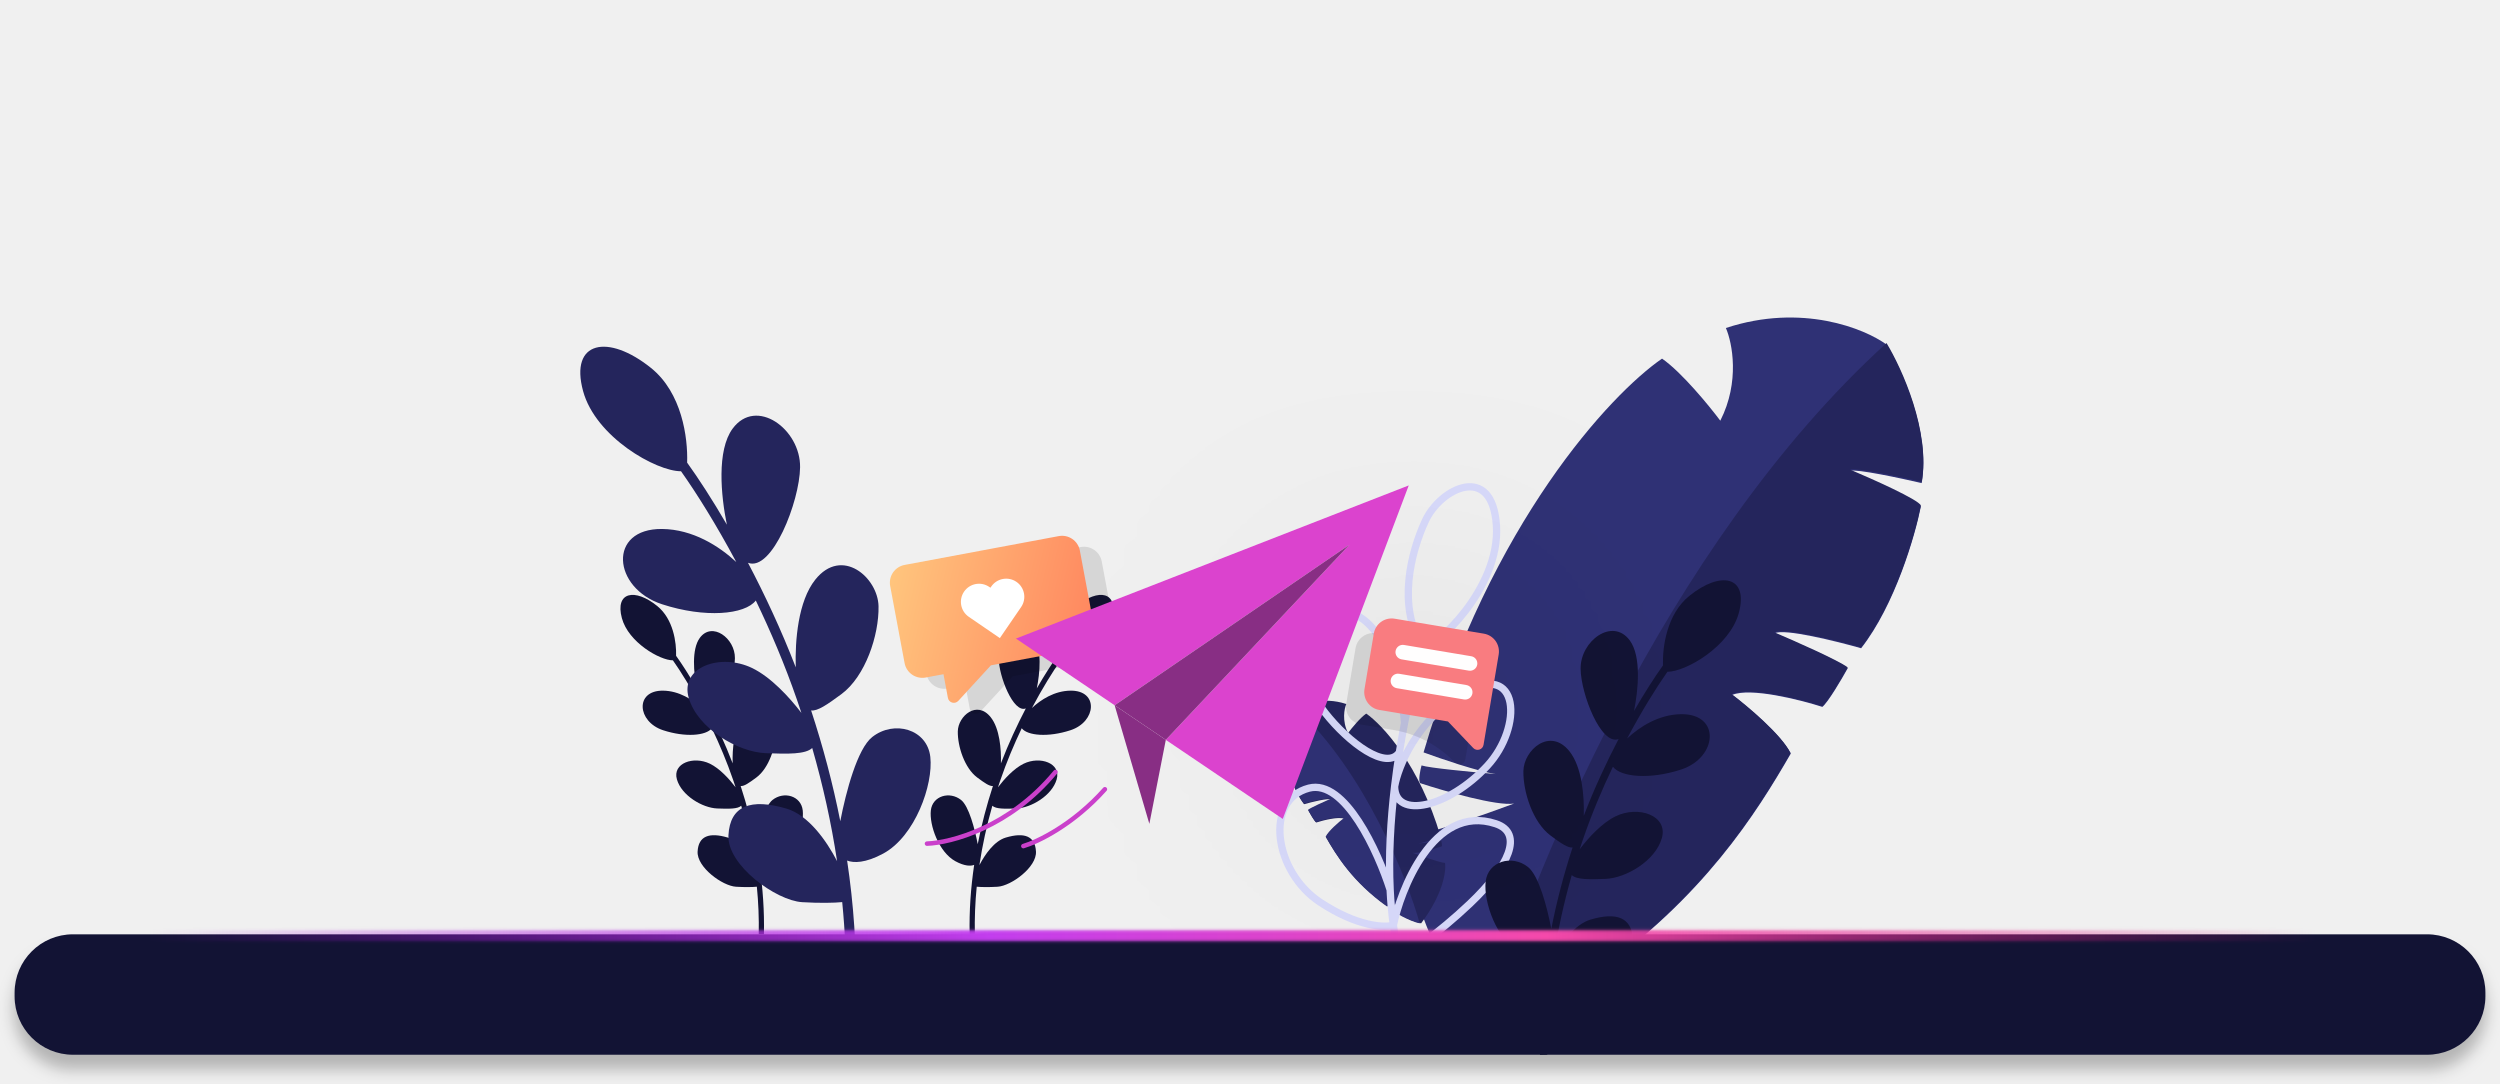
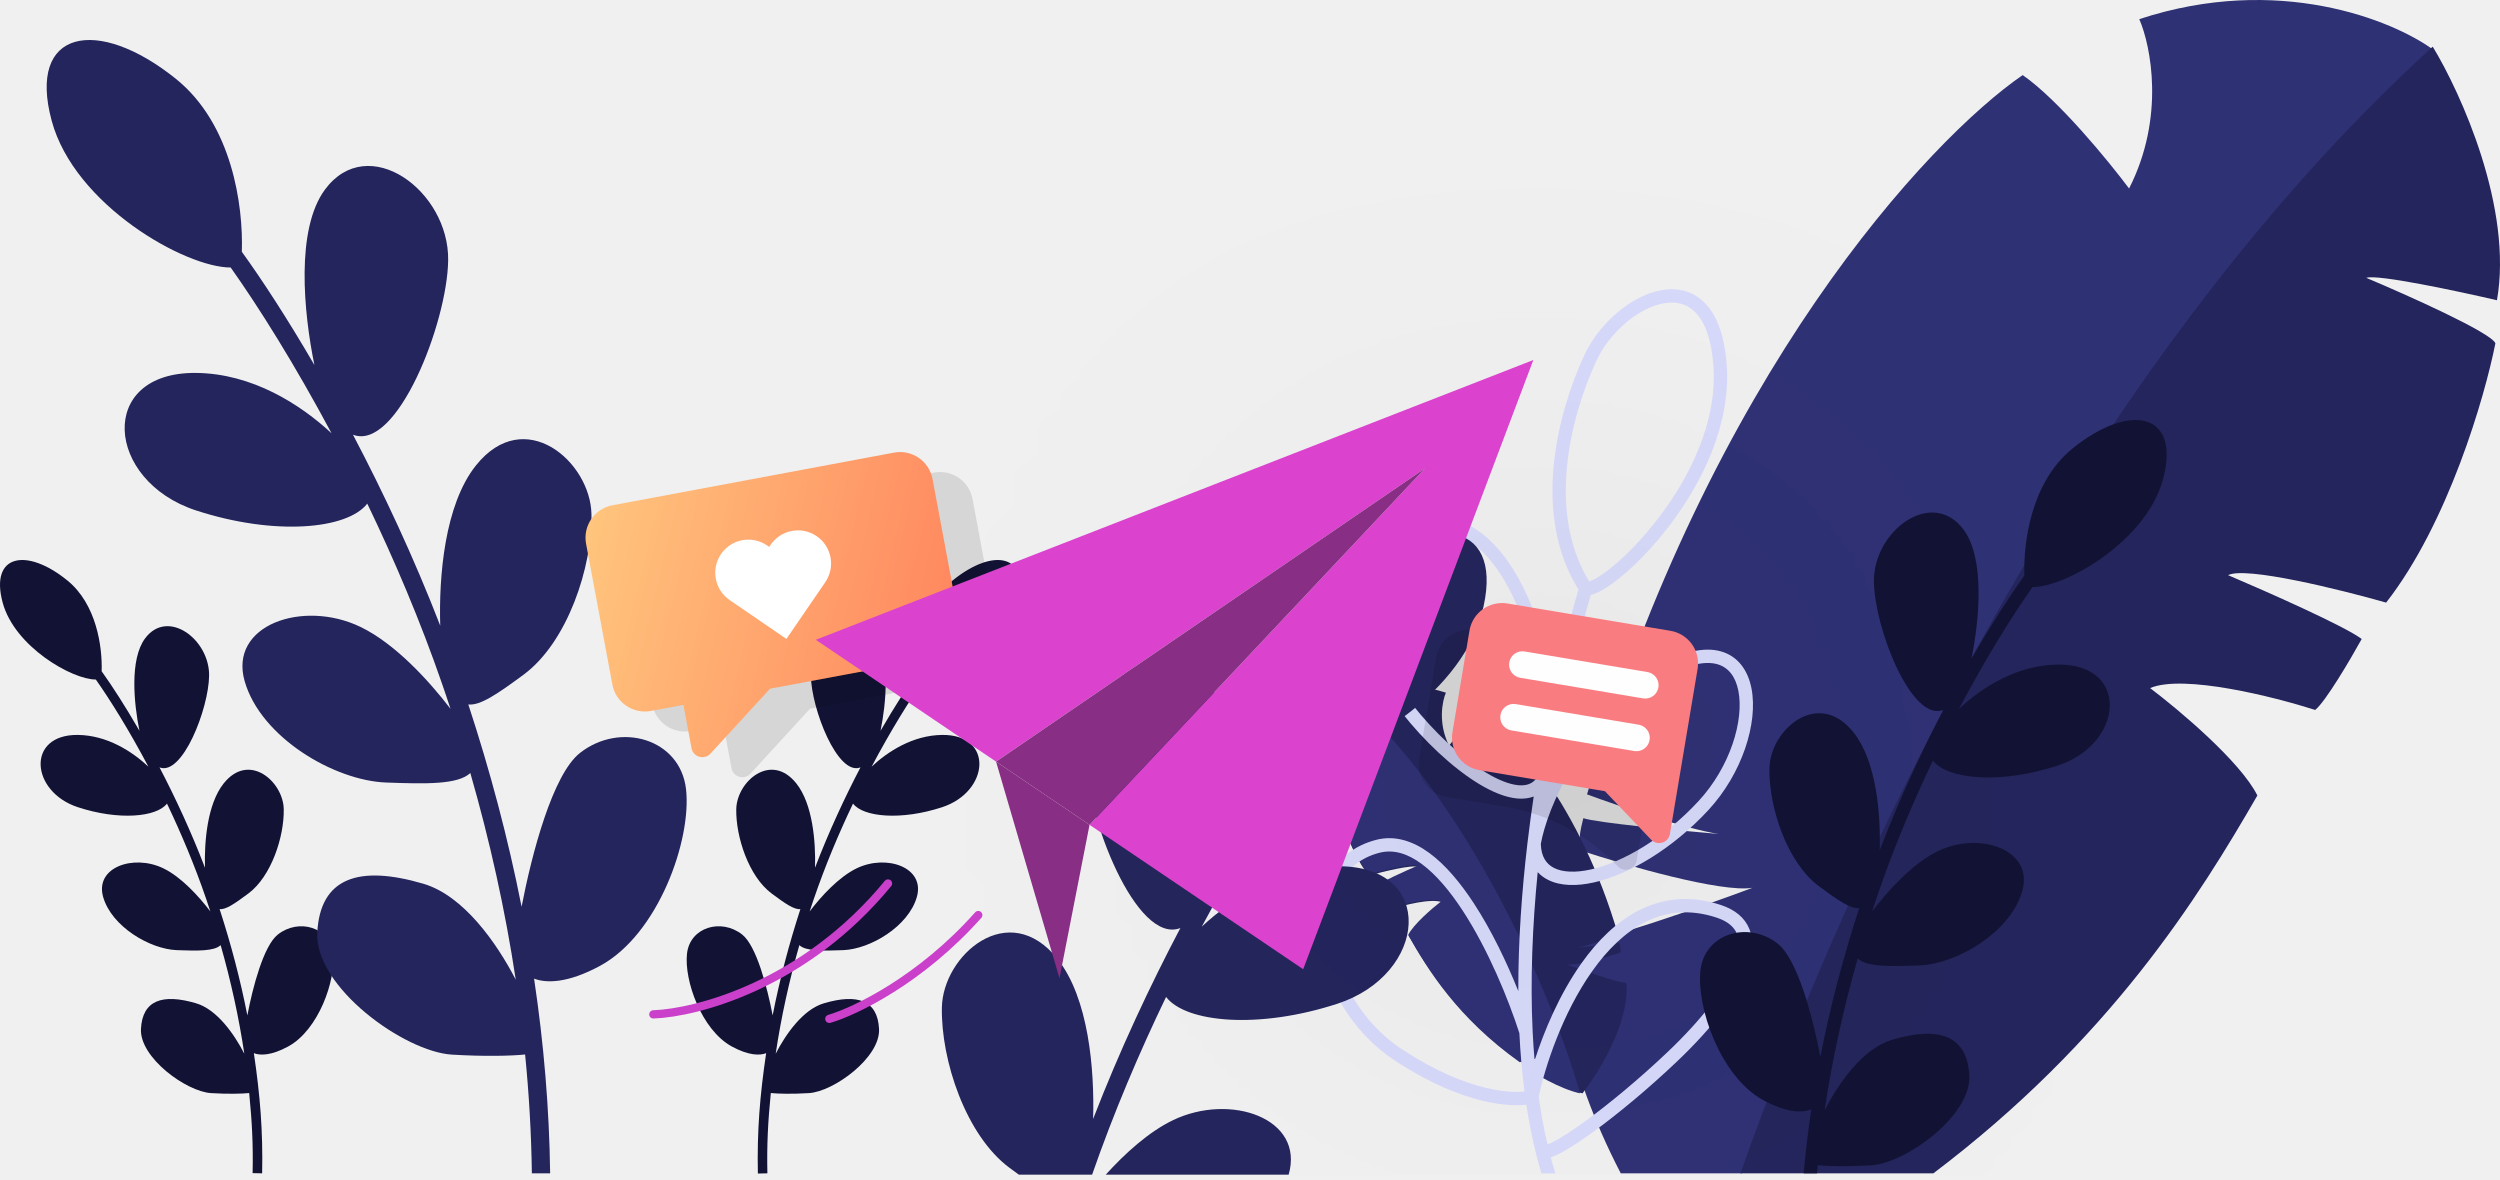
- <svg xmlns="http://www.w3.org/2000/svg" width="685" height="297" viewBox="0 0 685 297" fill="none">
-   <path d="M290.625 180.93C288.433 184.045 285.61 188.581 282.743 193.998C285.167 191.723 288.933 189.282 293.336 189.239C301.097 189.164 300.426 197.742 293.336 200.075C287.192 202.096 281.513 201.575 279.953 199.539C277.839 203.966 275.805 208.786 274.096 213.776C273.998 214.062 273.901 214.35 273.804 214.638C273.684 214.997 273.565 215.356 273.448 215.716C275.156 213.464 277.798 210.561 280.486 209.255C284.977 207.073 290.798 209.105 289.529 213.545C288.261 217.984 282.514 221.37 278.484 221.521C275.362 221.638 272.868 221.69 271.902 220.771C270.377 226.119 269.175 231.562 268.354 237.057C269.857 234.133 272.441 230.426 275.573 229.497C280.648 227.992 283.634 229.046 283.857 233.335C284.081 237.624 277.066 242.741 273.334 242.967C270.831 243.118 268.727 243.072 267.622 242.956C267.197 247.279 267.016 251.624 267.108 255.97L265.68 256C265.546 249.63 265.988 243.267 266.921 236.976C265.983 237.344 264.31 237.356 261.766 235.969C257.214 233.486 254.602 226.036 255.05 222.048C255.497 218.06 260.199 216.705 263.334 219.188C265.463 220.875 267.091 227.092 267.897 231.311C268.954 225.914 270.359 220.585 272.059 215.367C271.136 215.477 269.78 214.54 267.737 213.018C264.304 210.459 262.363 204.515 262.438 200.376C262.513 196.237 267.662 191.722 271.469 196.538C273.909 199.626 274.37 205.27 274.253 209.16C276.321 203.763 278.701 198.648 281.071 194.108C277.641 195.454 273.7 185.31 273.633 180.36C273.558 174.867 279.902 170.201 283.26 174.791C285.55 177.92 284.931 184.452 284.082 188.618C286.173 184.992 288.143 181.943 289.752 179.689C289.633 176.054 290.506 169.63 294.903 166.063C301.023 161.096 306.545 162.15 304.605 169.373C302.82 176.018 294.152 180.944 290.625 180.93Z" fill="#121334" />
-   <path d="M184.375 180.93C186.567 184.045 189.39 188.581 192.257 193.998C189.833 191.723 186.067 189.282 181.664 189.239C173.903 189.164 174.574 197.742 181.664 200.075C187.808 202.096 193.487 201.575 195.047 199.539C197.161 203.966 199.195 208.786 200.904 213.776C201.002 214.062 201.099 214.35 201.196 214.638C201.316 214.997 201.435 215.356 201.552 215.716C199.844 213.464 197.202 210.561 194.514 209.255C190.023 207.073 184.202 209.105 185.471 213.545C186.739 217.984 192.486 221.37 196.516 221.521C199.638 221.638 202.132 221.69 203.098 220.771C204.623 226.119 205.825 231.562 206.646 237.057C205.143 234.133 202.559 230.426 199.427 229.497C194.352 227.992 191.366 229.046 191.143 233.335C190.919 237.624 197.934 242.741 201.666 242.967C204.169 243.118 206.273 243.072 207.378 242.956C207.803 247.279 207.984 251.624 207.892 255.97L209.32 256C209.454 249.63 209.012 243.267 208.079 236.976C209.017 237.344 210.69 237.356 213.234 235.969C217.786 233.486 220.398 226.036 219.95 222.048C219.503 218.06 214.801 216.705 211.666 219.188C209.537 220.875 207.909 227.092 207.103 231.311C206.046 225.914 204.641 220.585 202.941 215.367C203.864 215.477 205.22 214.54 207.263 213.018C210.696 210.459 212.637 204.515 212.562 200.376C212.487 196.237 207.338 191.722 203.531 196.538C201.091 199.626 200.63 205.27 200.747 209.16C198.679 203.763 196.299 198.648 193.929 194.108C197.359 195.454 201.3 185.31 201.367 180.36C201.442 174.867 195.098 170.201 191.74 174.791C189.45 177.92 190.069 184.452 190.918 188.618C188.827 184.992 186.857 181.943 185.248 179.689C185.367 176.054 184.494 169.63 180.097 166.063C173.977 161.096 168.455 162.15 170.395 169.373C172.18 176.018 180.848 180.944 184.375 180.93Z" fill="#121334" />
-   <path d="M186.6 129.124C190.808 135.054 196.228 143.685 201.734 153.996C197.08 149.666 189.848 145.02 181.396 144.939C166.493 144.796 167.783 161.122 181.396 165.562C193.192 169.409 204.096 168.417 207.089 164.543C211.149 172.967 215.054 182.141 218.335 191.639C218.523 192.183 218.71 192.73 218.895 193.279C219.126 193.961 219.354 194.645 219.58 195.33C216.301 191.045 211.228 185.52 206.068 183.034C197.444 178.881 186.268 182.748 188.704 191.198C191.14 199.648 202.173 206.092 209.911 206.379C215.904 206.601 220.694 206.701 222.549 204.952C225.477 215.129 227.784 225.489 229.361 235.947C226.474 230.383 221.514 223.328 215.499 221.56C205.755 218.695 200.024 220.7 199.594 228.864C199.164 237.027 212.633 246.766 219.798 247.195C224.605 247.484 228.644 247.395 230.766 247.175C231.582 255.403 231.928 263.672 231.753 271.943L234.495 272C234.752 259.877 233.904 247.767 232.111 235.793C233.913 236.494 237.124 236.517 242.008 233.876C250.749 229.15 255.765 214.972 254.905 207.381C254.045 199.791 245.018 197.213 238.999 201.939C234.912 205.149 231.786 216.982 230.238 225.011C228.209 214.74 225.511 204.598 222.247 194.666C224.019 194.875 226.622 193.093 230.545 190.195C237.136 185.326 240.862 174.012 240.719 166.135C240.576 158.258 230.688 149.665 223.38 158.831C218.696 164.707 217.809 175.45 218.035 182.853C214.063 172.581 209.495 162.846 204.944 154.205C211.529 156.766 219.096 137.461 219.225 128.04C219.368 117.585 207.188 108.705 200.74 117.442C196.345 123.397 197.532 135.829 199.162 143.757C195.148 136.856 191.366 131.052 188.275 126.763C188.505 119.845 186.828 107.619 178.386 100.829C166.636 91.376 156.033 93.381 159.758 107.13C163.185 119.777 179.828 129.152 186.6 129.124Z" fill="#24255C" />
-   <path d="M516.925 94.418C521.142 101.339 528.969 118.618 526.543 132.371C520.692 131.01 508.587 128.433 506.978 129.019C513.174 131.627 525.714 137.237 526.311 138.816C524.729 146.8 519.241 165.739 509.949 177.623C503.143 175.686 488.882 172.153 486.287 173.517C491.917 175.907 503.8 181.164 506.29 183.071C504.614 186.1 500.874 192.465 499.324 193.688C493.165 191.715 479.599 188.299 474.605 190.416C478.907 193.664 488.144 201.425 490.669 206.492C481.315 222.693 466.768 246.009 436.512 267.141C434.122 266.465 428.601 265.412 427.186 264.251C429.061 266.187 433.093 269.269 434.505 269.294C429.499 272.388 417.09 279.899 407.21 282C387.692 256.182 385.088 235.979 386.225 229.104C391.562 228.538 407.546 222.913 414.871 220.172C410.156 220.93 395.741 216.76 389.122 214.581C388.556 213.889 389.138 211.058 389.5 209.729C391.543 210.409 402.946 211.508 409.792 212.095C404.934 211.342 394.997 207.971 390.056 206.159C408.496 143.115 441.303 107.959 455.402 98.261C460.776 101.991 468.281 111.156 471.362 115.272C476.788 104.617 474.643 93.899 472.893 89.872C493.719 83.008 510.925 90.043 516.925 94.418Z" fill="#2F3175" />
-   <path d="M516.907 94C455.868 149.472 418.203 242.447 407 282C416.897 279.895 429.328 272.367 434.343 269.265C432.928 269.241 428.89 266.152 427.011 264.211C428.428 265.375 433.959 266.43 436.354 267.108C466.662 245.928 481.235 222.561 490.605 206.324C488.076 201.246 478.823 193.467 474.513 190.212C479.516 188.09 493.106 191.514 499.276 193.491C500.829 192.266 504.575 185.886 506.253 182.85C503.759 180.939 491.855 175.67 486.215 173.275C488.815 171.908 503.101 175.449 509.919 177.39C519.228 165.48 524.725 146.499 526.31 138.497C525.712 136.915 513.15 131.291 506.943 128.677C508.554 128.091 520.681 130.673 526.543 132.037C528.972 118.253 521.132 100.936 516.907 94Z" fill="#24255C" />
-   <path d="M355.144 194.321C353.828 196.485 351.386 201.891 352.142 206.193C353.969 205.767 357.746 204.961 358.248 205.144C356.315 205.96 352.401 207.715 352.215 208.209C352.709 210.707 354.421 216.631 357.321 220.349C359.445 219.743 363.895 218.638 364.705 219.064C362.948 219.812 359.24 221.456 358.463 222.053C358.986 223.001 360.153 224.992 360.636 225.374C362.558 224.757 366.792 223.688 368.35 224.351C367.008 225.367 364.125 227.795 363.337 229.38C366.256 234.448 370.796 241.741 380.237 248.352C380.983 248.14 382.706 247.811 383.148 247.448C382.562 248.053 381.304 249.017 380.864 249.025C382.426 249.993 386.298 252.343 389.381 253C395.472 244.924 396.285 238.604 395.93 236.453C394.264 236.276 389.277 234.516 386.991 233.659C388.462 233.896 392.96 232.592 395.026 231.91C395.202 231.693 395.021 230.808 394.908 230.392C394.27 230.605 390.712 230.949 388.575 231.132C390.091 230.897 393.192 229.842 394.734 229.275C388.98 209.554 378.742 198.556 374.343 195.523C372.666 196.689 370.324 199.557 369.362 200.844C367.669 197.511 368.338 194.158 368.885 192.899C362.385 190.751 357.016 192.952 355.144 194.321Z" fill="#24255C" />
-   <path d="M355.112 194C373.932 211.409 385.546 240.587 389 253C385.948 252.339 382.115 249.977 380.569 249.003C381.005 248.996 382.251 248.026 382.83 247.417C382.393 247.783 380.688 248.114 379.949 248.326C370.604 241.68 366.111 234.346 363.222 229.251C364.002 227.657 366.855 225.216 368.183 224.194C366.641 223.528 362.451 224.603 360.548 225.223C360.069 224.839 358.915 222.837 358.397 221.884C359.166 221.284 362.836 219.631 364.575 218.879C363.774 218.45 359.369 219.561 357.267 220.17C354.396 216.432 352.702 210.476 352.213 207.964C352.397 207.468 356.271 205.703 358.184 204.883C357.687 204.699 353.948 205.509 352.141 205.937C351.392 201.611 353.809 196.177 355.112 194Z" fill="#2F3175" />
-   <path d="M389.866 177.267C392.845 178.028 411.147 161.325 410.02 143.988C408.893 126.65 394.691 133.828 390.597 142.607C386.503 151.387 382.751 166.402 389.866 177.267ZM389.866 177.267C388.244 182.69 386.428 189.915 384.846 198.101M382.12 215.507C383.067 210.09 388.119 197.4 400.758 189.97C416.558 180.683 417.324 199.242 407.515 209.842C396.965 221.244 382.242 224.66 382.12 215.507ZM382.12 215.507C382.498 212.323 382.94 209.189 383.427 206.14M382.12 215.507C381.015 224.821 380.454 234.554 380.899 243.799M384.846 198.101C384.345 200.693 383.867 203.382 383.427 206.14M384.846 198.101C384.132 188.35 379.697 168.553 367.669 167.371C352.635 165.893 356.511 186.943 363.048 195.269C369.584 203.595 379.986 211.283 383.427 206.14M380.899 243.799C377.593 233.452 368.515 213.398 358.657 215.949C346.336 219.139 349.027 238.841 361.742 247.228C371.914 253.937 379.345 254.221 381.789 253.524M380.899 243.799C381.059 247.117 381.348 250.373 381.789 253.524M381.789 253.524C383.582 244.476 392.61 220.005 409.825 225.7C417.532 228.25 413.57 237.347 402.735 247.616C394.254 255.655 384.626 262.616 383.349 261.704M381.789 253.524C382.183 256.345 382.698 259.081 383.349 261.704M383.349 261.704C384.408 265.967 385.826 269.929 387.67 273.46" stroke="#D7D9FA" stroke-width="2" stroke-linecap="round" stroke-linejoin="round" />
-   <path d="M456.875 184.067C453.806 188.423 449.854 194.763 445.84 202.337C449.233 199.156 454.507 195.744 460.67 195.684C471.536 195.579 470.596 207.572 460.67 210.834C452.069 213.66 444.118 212.931 441.935 210.085C438.974 216.273 436.128 223.012 433.735 229.989C433.598 230.389 433.462 230.791 433.326 231.194C433.158 231.695 432.992 232.197 432.827 232.7C435.218 229.553 438.917 225.494 442.68 223.668C448.968 220.618 457.117 223.458 455.341 229.665C453.565 235.872 445.52 240.606 439.877 240.817C435.507 240.98 432.015 241.053 430.662 239.769C428.527 247.245 426.845 254.855 425.695 262.537C427.8 258.45 431.417 253.267 435.803 251.968C442.908 249.864 447.087 251.337 447.4 257.334C447.714 263.33 437.892 270.484 432.668 270.8C429.163 271.012 426.218 270.946 424.67 270.785C424.075 276.829 423.823 282.903 423.951 288.979L421.951 289.021C421.764 280.115 422.383 271.219 423.69 262.424C422.376 262.939 420.035 262.956 416.473 261.016C410.099 257.544 406.443 247.129 407.069 241.553C407.696 235.977 414.279 234.084 418.667 237.555C421.648 239.913 423.927 248.606 425.055 254.504C426.535 246.958 428.503 239.508 430.882 232.213C429.591 232.366 427.692 231.057 424.832 228.929C420.025 225.352 417.309 217.041 417.413 211.254C417.518 205.468 424.727 199.156 430.056 205.889C433.472 210.205 434.119 218.097 433.954 223.535C436.85 215.99 440.181 208.838 443.499 202.491C438.698 204.373 433.18 190.191 433.086 183.27C432.982 175.59 441.863 169.068 446.564 175.485C449.769 179.86 448.903 188.992 447.715 194.816C450.642 189.747 453.4 185.483 455.653 182.332C455.486 177.251 456.709 168.27 462.864 163.282C471.432 156.338 479.164 157.811 476.447 167.911C473.948 177.201 461.813 184.088 456.875 184.067Z" fill="#121334" />
-   <path fill-rule="evenodd" clip-rule="evenodd" d="M253.872 157.787C251.181 158.29 249.408 160.879 249.911 163.569L253.857 184.682C254.36 187.373 256.949 189.146 259.64 188.643L301.865 180.75C304.556 180.247 306.33 177.658 305.827 174.967L301.88 153.855C301.377 151.164 298.788 149.39 296.097 149.893L253.872 157.787ZM264.513 187.733L265.727 194.229C265.977 195.567 267.648 196.046 268.568 195.043L277.505 185.304L264.513 187.733Z" fill="black" fill-opacity="0.11" />
-   <path fill-rule="evenodd" clip-rule="evenodd" d="M247.872 154.787C245.181 155.29 243.408 157.879 243.911 160.569L247.857 181.682C248.36 184.373 250.949 186.146 253.64 185.643L295.865 177.75C298.556 177.247 300.33 174.658 299.827 171.967L295.88 150.855C295.377 148.164 292.788 146.39 290.097 146.893L247.872 154.787ZM258.513 184.733L259.727 191.229C259.977 192.567 261.648 193.046 262.568 192.043L271.505 182.304L258.513 184.733Z" fill="url(#paint001_linear)" />
-   <path d="M272.67 167.937L269.864 172.033L273.96 174.84L276.767 170.743L272.67 167.937ZM271.06 160.815C268.797 159.265 265.707 159.842 264.157 162.105C262.607 164.368 263.185 167.458 265.447 169.008L271.06 160.815ZM279.792 166.327C281.342 164.064 280.764 160.973 278.501 159.424C276.239 157.874 273.148 158.451 271.598 160.714L279.792 166.327ZM275.476 163.84L271.06 160.815L265.447 169.008L269.864 172.033L275.476 163.84ZM271.598 160.714L268.573 165.13L276.767 170.743L279.792 166.327L271.598 160.714Z" fill="white" />
-   <g filter="url(#filter0_d)">
-     <path fill-rule="evenodd" clip-rule="evenodd" d="M377.131 173.525C374.431 173.073 371.875 174.895 371.423 177.594L368.87 192.823C368.418 195.523 370.239 198.079 372.939 198.531L381.842 200.023C388.268 201.101 394.172 204.233 398.666 208.95V208.95C399.605 209.936 401.267 209.427 401.492 208.084L402.269 203.446C402.269 203.446 402.269 203.446 402.269 203.446V203.446C402.269 203.446 402.269 203.446 402.269 203.446L405.641 183.33C406.094 180.63 404.272 178.075 401.572 177.622L377.131 173.525Z" fill="black" fill-opacity="0.11" />
-   </g>
-   <path fill-rule="evenodd" clip-rule="evenodd" d="M382.13 169.525C379.43 169.073 376.875 170.895 376.422 173.594L373.87 188.823C373.417 191.523 375.239 194.079 377.939 194.531L396.741 197.683L403.666 204.95C404.605 205.936 406.266 205.427 406.491 204.084L407.269 199.446L407.269 199.446L410.641 179.33C411.093 176.63 409.271 174.075 406.572 173.622L382.13 169.525Z" fill="#F97C80" />
-   <rect x="382.719" y="176.389" width="22.686" height="4.003" rx="2.002" transform="rotate(9.51549 382.719 176.389)" fill="#FFFEFE" />
-   <rect x="381.395" y="184.285" width="22.686" height="4.003" rx="2.002" transform="rotate(9.51549 381.395 184.285)" fill="#FFFEFE" />
-   <path d="M254 231.155C260.544 230.93 276.745 226.687 289.2 211.524" stroke="#CA40CB" stroke-width="1.241" stroke-linecap="round" stroke-linejoin="round" />
-   <path d="M280.4 231.829C284.236 230.701 294.074 226.007 302.739 216.26" stroke="#CA40CB" stroke-width="1.241" stroke-linecap="round" stroke-linejoin="round" />
-   <path d="M386 133L278.369 174.969L305.409 193.246L369.754 149.246L319.43 202.723L351.477 224.385L386 133Z" fill="#DB43CE" />
-   <path d="M369.754 149.246L305.409 193.246L319.43 202.723L369.754 149.246Z" fill="#882E84" />
-   <path d="M305.409 193.246L314.923 225.739L319.43 202.723L305.409 193.246Z" fill="#882E84" />
-   <g filter="url(#filter1_d)">
-     <rect x="4" y="256" width="677" height="33" rx="16" fill="#121334" />
-   </g>
-   <g filter="url(#filter2_f)">
-     <path d="M666 256.376H19" stroke="url(#paint0001_linear)" stroke-width="3" />
+ <svg xmlns="http://www.w3.org/2000/svg" width="375" height="177" viewBox="0 0 375 177" fill="none">
+   <g clip-path="url(#clip0)">
+     <path d="M138.625 101.93C136.433 105.045 133.61 109.581 130.743 114.998C133.167 112.723 136.933 110.282 141.336 110.239C149.097 110.164 148.426 118.742 141.336 121.075C135.192 123.096 129.513 122.575 127.953 120.539C125.839 124.966 123.805 129.786 122.096 134.776C121.998 135.062 121.901 135.35 121.804 135.638C121.684 135.997 121.565 136.356 121.448 136.716C123.156 134.464 125.798 131.561 128.486 130.255C132.977 128.073 138.798 130.105 137.529 134.545C136.261 138.984 130.514 142.37 126.484 142.521C123.362 142.638 120.868 142.69 119.902 141.771C118.377 147.119 117.175 152.562 116.354 158.057C117.857 155.133 120.441 151.426 123.573 150.497C128.648 148.992 131.634 150.046 131.857 154.335C132.081 158.624 125.066 163.741 121.334 163.967C118.831 164.118 116.727 164.072 115.622 163.956C115.197 168.279 115.016 171.654 115.108 176L113.68 176.03C113.546 169.66 113.988 164.267 114.921 157.976C113.983 158.344 112.31 158.356 109.766 156.969C105.214 154.486 102.602 147.036 103.05 143.048C103.497 139.06 108.199 137.705 111.334 140.188C113.463 141.875 115.091 148.092 115.897 152.311C116.954 146.914 118.359 141.585 120.059 136.367C119.136 136.477 117.78 135.54 115.737 134.018C112.304 131.459 110.363 125.515 110.438 121.376C110.513 117.237 115.662 112.722 119.469 117.538C121.909 120.626 122.37 126.27 122.253 130.16C124.321 124.763 126.701 119.648 129.071 115.108C125.641 116.454 121.7 106.31 121.633 101.36C121.558 95.867 127.902 91.201 131.26 95.791C133.55 98.92 132.931 105.452 132.082 109.618C134.173 105.992 136.143 102.943 137.752 100.689C137.633 97.054 138.506 90.63 142.903 87.062C149.023 82.096 154.545 83.15 152.605 90.374C150.82 97.019 142.152 101.944 138.625 101.93Z" fill="#121334" />
+     <path d="M14.375 101.93C16.567 105.045 19.39 109.581 22.257 114.998C19.833 112.723 16.067 110.282 11.664 110.239C3.903 110.164 4.574 118.742 11.664 121.075C17.808 123.096 23.487 122.575 25.047 120.539C27.161 124.966 29.195 129.786 30.904 134.776C31.002 135.062 31.099 135.35 31.195 135.638C31.316 135.997 31.435 136.356 31.552 136.716C29.844 134.464 27.202 131.561 24.514 130.255C20.023 128.073 14.202 130.105 15.471 134.545C16.739 138.984 22.486 142.37 26.516 142.521C29.637 142.638 32.132 142.69 33.098 141.771C34.623 147.119 35.825 152.562 36.647 158.057C35.143 155.133 32.559 151.426 29.427 150.497C24.352 148.992 21.366 150.046 21.143 154.335C20.919 158.624 27.934 163.741 31.666 163.967C34.169 164.118 36.273 164.072 37.378 163.956C37.803 168.279 37.984 171.624 37.892 175.97L39.321 176C39.454 169.63 39.013 164.267 38.079 157.976C39.017 158.344 40.69 158.356 43.234 156.969C47.786 154.486 50.398 147.036 49.95 143.048C49.503 139.06 44.801 137.705 41.666 140.188C39.537 141.875 37.909 148.092 37.103 152.311C36.046 146.914 34.641 141.585 32.941 136.367C33.864 136.477 35.22 135.54 37.263 134.018C40.696 131.459 42.636 125.515 42.562 121.376C42.487 117.237 37.338 112.722 33.532 117.538C31.091 120.626 30.63 126.27 30.747 130.16C28.679 124.763 26.299 119.648 23.929 115.108C27.359 116.454 31.3 106.31 31.367 101.36C31.442 95.867 25.098 91.201 21.74 95.791C19.45 98.92 20.069 105.452 20.918 109.618C18.827 105.992 16.857 102.943 15.248 100.689C15.367 97.054 14.494 90.63 10.097 87.062C3.977 82.096 -1.545 83.15 0.395 90.374C2.18 97.019 10.848 101.944 14.375 101.93Z" fill="#121334" />
+     <path fill-rule="evenodd" clip-rule="evenodd" d="M49.734 64.996C44.228 54.685 38.808 46.054 34.6 40.124C27.828 40.152 11.185 30.777 7.758 18.13C4.033 4.381 14.636 2.376 26.387 11.829C34.828 18.619 36.505 30.845 36.275 37.763C39.366 42.052 43.148 47.856 47.162 54.757C45.532 46.829 44.345 34.397 48.74 28.442C55.188 19.705 67.368 28.585 67.225 39.039C67.096 48.461 59.529 67.766 52.944 65.205C57.495 73.846 62.063 83.581 66.035 93.853C65.809 86.45 66.696 75.707 71.38 69.831C78.688 60.665 88.576 69.258 88.719 77.135C88.862 85.012 85.136 96.326 78.545 101.195C74.622 104.093 72.019 105.875 70.247 105.666C73.51 115.598 76.209 125.74 78.238 136.011C79.786 127.982 82.912 116.149 86.999 112.939C93.018 108.213 102.045 110.791 102.905 118.381C103.765 125.972 98.749 140.15 90.008 144.876C85.124 147.517 81.913 147.494 80.111 146.793C81.559 156.461 82.391 166.219 82.522 176H79.779C79.698 170.047 79.354 164.1 78.766 158.175C76.644 158.395 72.605 158.483 67.798 158.195C60.633 157.766 47.164 148.027 47.594 139.864C48.024 131.7 53.755 129.695 63.499 132.56C69.514 134.328 74.474 141.383 77.361 146.947C75.784 136.489 73.477 126.129 70.549 115.952C68.694 117.701 63.904 117.601 57.911 117.379C50.173 117.092 39.139 110.648 36.704 102.198C34.268 93.748 45.444 89.881 54.068 94.034C59.228 96.52 64.301 102.045 67.58 106.33C67.355 105.645 67.126 104.961 66.895 104.279C66.71 103.73 66.523 103.183 66.335 102.639C63.054 93.141 59.149 83.967 55.089 75.543C52.096 79.417 41.192 80.409 29.396 76.562C15.783 72.122 14.493 55.796 29.396 55.939C37.848 56.02 45.08 60.666 49.734 64.996Z" fill="#24255C" />
+     <path fill-rule="evenodd" clip-rule="evenodd" d="M320.893 2.872C341.719 -3.992 358.925 3.043 364.925 7.418C312.345 55.18 277.139 130.806 261.29 176H243.114C234.584 159.509 233.386 147.177 234.225 142.104C239.562 141.538 255.546 135.913 262.871 133.172C258.156 133.93 243.741 129.76 237.122 127.581C236.556 126.889 237.138 124.058 237.5 122.729C239.543 123.409 250.946 124.508 257.792 125.095C252.934 124.342 242.997 120.971 238.056 119.159C256.496 56.115 289.303 20.959 303.402 11.261C308.776 14.991 316.281 24.156 319.362 28.273C324.788 17.617 322.643 6.899 320.893 2.872Z" fill="#2F3175" />
+     <path fill-rule="evenodd" clip-rule="evenodd" d="M261.076 176C276.946 130.71 312.219 54.883 364.908 7C369.132 13.936 376.973 31.253 374.543 45.037C368.681 43.673 356.555 41.091 354.944 41.678C361.15 44.291 373.713 49.915 374.31 51.497C372.725 59.499 367.228 78.48 357.919 90.39C351.101 88.449 336.816 84.908 334.216 86.275C339.856 88.671 351.76 93.939 354.254 95.85C352.575 98.886 348.829 105.266 347.276 106.491C341.106 104.514 327.516 101.09 322.514 103.212C326.824 106.467 336.076 114.246 338.606 119.324C329.838 134.518 316.514 155.954 290.005 176H261.076Z" fill="#24255C" />
+     <path d="M203.144 105.321C201.828 107.485 199.386 112.891 200.142 117.193C201.969 116.767 205.746 115.961 206.248 116.144C204.315 116.96 200.401 118.715 200.215 119.209C200.709 121.707 202.421 127.631 205.321 131.349C207.445 130.743 211.895 129.638 212.705 130.064C210.948 130.812 207.24 132.456 206.463 133.053C206.986 134.001 208.153 135.992 208.636 136.374C210.558 135.757 214.792 134.688 216.35 135.351C215.008 136.367 212.125 138.795 211.337 140.38C214.256 145.448 218.796 152.741 228.237 159.352C228.983 159.14 230.706 158.811 231.148 158.448C230.562 159.053 229.304 160.017 228.864 160.025C230.426 160.993 234.298 163.343 237.381 164C243.472 155.924 244.285 149.604 243.93 147.453C242.264 147.276 237.277 145.516 234.991 144.659C236.462 144.896 240.96 143.592 243.026 142.91C243.202 142.693 243.021 141.808 242.908 141.392C242.27 141.605 238.712 141.949 236.575 142.132C238.091 141.897 241.192 140.842 242.734 140.275C236.98 120.554 226.742 109.556 222.343 106.523C220.666 107.689 218.324 110.557 217.362 111.844C215.669 108.511 216.338 105.158 216.885 103.899C210.385 101.751 205.016 103.952 203.144 105.321Z" fill="#24255C" />
+     <path d="M203.112 105C221.932 122.409 233.546 151.587 237 164C233.948 163.339 230.115 160.977 228.569 160.003C229.005 159.996 230.251 159.026 230.83 158.417C230.393 158.783 228.688 159.114 227.949 159.326C218.604 152.68 214.111 145.346 211.222 140.251C212.002 138.657 214.855 136.216 216.183 135.194C214.641 134.528 210.451 135.603 208.548 136.223C208.069 135.839 206.915 133.837 206.397 132.884C207.166 132.284 210.836 130.631 212.575 129.879C211.774 129.45 207.369 130.561 205.267 131.17C202.396 127.432 200.702 121.476 200.213 118.964C200.397 118.468 204.271 116.703 206.184 115.883C205.687 115.699 201.948 116.509 200.141 116.937C199.392 112.611 201.809 107.177 203.112 105Z" fill="#2F3175" />
+     <path fill-rule="evenodd" clip-rule="evenodd" d="M259.018 54.922C258.729 50.476 257.593 47.402 255.809 45.532C253.982 43.618 251.615 43.11 249.252 43.518C246.923 43.919 244.569 45.205 242.553 46.919C240.531 48.638 238.782 50.845 237.691 53.184C235.607 57.654 233.606 63.715 233.033 70.065C232.473 76.266 233.27 82.823 236.777 88.42C235.587 92.446 234.301 97.407 233.084 102.982C232.378 98.906 231.203 94.297 229.42 90.129C226.69 83.746 222.364 78.023 215.768 77.375C211.765 76.981 208.839 78.085 206.931 80.279C205.066 82.424 204.319 85.448 204.27 88.628C204.173 94.974 206.851 102.541 210.261 106.886C213.582 111.116 217.903 115.212 221.882 117.611C223.862 118.805 225.845 119.632 227.629 119.778C228.487 119.848 229.309 119.759 230.054 119.478C229.716 121.746 229.405 124.054 229.128 126.388C228.261 133.693 227.726 141.265 227.747 148.669C226.027 144.373 223.741 139.571 221.072 135.49C219.084 132.449 216.845 129.747 214.419 127.963C211.983 126.172 209.26 125.242 206.407 125.981C203.05 126.85 200.68 128.864 199.269 131.535C197.871 134.182 197.44 137.419 197.818 140.752C198.572 147.405 202.576 154.698 209.192 159.062C214.366 162.475 218.873 164.273 222.431 165.125C225.192 165.786 227.419 165.886 228.95 165.7C229.326 168.186 229.799 170.608 230.379 172.945C230.636 173.98 230.914 174.999 231.215 176H233.306C233.062 175.216 232.832 174.418 232.615 173.608C233.083 173.456 233.62 173.208 234.197 172.899C235.469 172.218 237.099 171.153 238.928 169.826C242.594 167.166 247.155 163.388 251.424 159.341C256.873 154.177 260.713 149.202 262.176 145.099C262.91 143.038 263.089 141.072 262.423 139.388C261.742 137.668 260.265 136.454 258.14 135.751C253.58 134.242 249.516 134.727 245.99 136.477C242.495 138.21 239.58 141.158 237.208 144.505C233.936 149.122 231.613 154.617 230.188 159.095C230.065 157.662 229.969 156.213 229.898 154.75C229.523 146.952 229.868 138.793 230.656 130.824C231.089 131.29 231.608 131.677 232.206 131.979C234.064 132.917 236.515 132.949 239.128 132.357C244.382 131.168 250.87 127.335 256.25 121.521C258.802 118.763 260.662 115.493 261.765 112.284C262.864 109.087 263.235 105.879 262.722 103.256C262.204 100.614 260.746 98.436 258.129 97.703C255.599 96.994 252.289 97.734 248.252 100.108C240.384 104.733 235.384 111.339 232.45 117.074C232.879 114.405 233.343 111.802 233.828 109.29C235.339 101.472 237.063 94.539 238.623 89.232C238.709 89.214 238.791 89.193 238.87 89.17C239.258 89.06 239.675 88.877 240.105 88.648C240.965 88.19 241.975 87.489 243.064 86.6C245.245 84.817 247.83 82.203 250.276 79.023C255.147 72.692 259.604 63.942 259.018 54.922ZM239.163 86.884C238.847 87.052 238.589 87.163 238.39 87.226C235.258 82.145 234.494 76.125 235.025 70.245C235.572 64.175 237.494 58.339 239.504 54.029C240.46 51.978 242.021 49.996 243.849 48.442C245.682 46.883 247.717 45.812 249.591 45.489C251.431 45.172 253.081 45.571 254.362 46.913C255.686 48.3 256.748 50.83 257.022 55.052C257.563 63.37 253.433 71.64 248.691 77.804C246.33 80.873 243.851 83.374 241.798 85.051C240.769 85.892 239.87 86.507 239.163 86.884ZM227.581 90.915C230.203 97.044 231.474 104.24 231.839 109.042C231.359 111.531 230.901 114.108 230.477 116.75C229.863 117.553 228.99 117.883 227.792 117.785C226.454 117.675 224.782 117.024 222.915 115.899C219.198 113.658 215.05 109.747 211.834 105.651C208.709 101.67 206.18 94.549 206.27 88.658C206.315 85.719 207.009 83.237 208.441 81.591C209.83 79.993 212.058 79.02 215.572 79.365C221.003 79.899 224.908 84.666 227.581 90.915ZM233.107 130.193C231.948 129.608 231.172 128.506 231.123 126.585C232.074 121.326 237.013 109.034 249.265 101.832C253.128 99.561 255.839 99.138 257.589 99.629C259.253 100.095 260.336 101.478 260.759 103.64C261.186 105.82 260.896 108.66 259.874 111.634C258.856 114.595 257.134 117.62 254.782 120.162C249.611 125.75 243.462 129.326 238.687 130.407C236.286 130.95 234.374 130.833 233.107 130.193ZM219.398 136.584C223.217 142.424 226.261 149.86 227.907 154.978C228.053 157.949 228.303 160.872 228.672 163.719C227.462 163.86 225.501 163.804 222.897 163.18C219.585 162.387 215.291 160.689 210.293 157.392C204.195 153.37 200.495 146.618 199.805 140.526C199.461 137.486 199.872 134.676 201.038 132.469C202.19 130.287 204.105 128.643 206.908 127.917C208.984 127.38 211.093 128 213.234 129.575C215.386 131.157 217.471 133.637 219.398 136.584ZM232.126 171.661C231.587 169.373 231.149 166.998 230.803 164.553C231.714 160.085 234.367 151.973 238.84 145.661C241.101 142.471 243.784 139.804 246.879 138.268C249.944 136.748 253.463 136.31 257.512 137.649C259.24 138.221 260.158 139.1 260.563 140.124C260.983 141.184 260.939 142.611 260.292 144.427C258.991 148.076 255.434 152.785 250.048 157.89C245.836 161.882 241.342 165.604 237.754 168.207C235.956 169.511 234.41 170.517 233.253 171.136C232.79 171.383 232.415 171.556 232.126 171.661Z" fill="#D7D9FA" />
+     <path fill-rule="evenodd" clip-rule="evenodd" d="M180.266 138.996C185.772 128.685 191.192 120.054 195.4 114.124C202.172 114.152 218.815 104.777 222.242 92.13C225.967 78.381 215.364 76.376 203.614 85.829C195.172 92.619 193.495 104.845 193.725 111.763C190.634 116.052 186.852 121.856 182.838 128.757C184.468 120.829 185.655 108.397 181.26 102.442C174.812 93.705 162.632 102.585 162.775 113.04C162.904 122.461 170.471 141.766 177.056 139.205C172.506 147.846 167.937 157.581 163.965 167.853C164.191 160.45 163.305 149.707 158.62 143.831C151.312 134.665 141.425 143.258 141.281 151.135C141.138 159.012 144.864 170.326 151.455 175.195C151.93 175.546 152.386 175.881 152.824 176.198H163.818C167.068 166.857 170.914 157.837 174.911 149.543C177.904 153.417 188.809 154.409 200.605 150.562C214.217 146.122 215.507 129.796 200.605 129.939C192.152 130.02 184.92 134.666 180.266 138.996ZM165.861 176.198H193.297C195.733 167.748 184.556 163.881 175.932 168.034C172.341 169.764 168.792 172.966 165.861 176.198Z" fill="#24255C" />
+     <path fill-rule="evenodd" clip-rule="evenodd" d="M97.872 78.787C95.181 79.29 93.408 81.879 93.911 84.569L97.857 105.682C98.36 108.373 100.949 110.146 103.64 109.643L145.865 101.75C148.556 101.247 150.33 98.658 149.827 95.967L145.88 74.855C145.377 72.164 142.788 70.39 140.097 70.893L97.872 78.787ZM108.513 108.733L109.727 115.229C109.977 116.567 111.648 117.046 112.568 116.043L121.505 106.304L108.513 108.733Z" fill="black" fill-opacity="0.11" />
+     <path fill-rule="evenodd" clip-rule="evenodd" d="M91.872 75.787C89.181 76.29 87.408 78.879 87.911 81.569L91.857 102.682C92.36 105.373 94.95 107.146 97.64 106.643L139.865 98.75C142.556 98.247 144.33 95.658 143.827 92.967L139.88 71.855C139.377 69.164 136.788 67.39 134.097 67.893L91.872 75.787ZM102.513 105.733L103.727 112.229C103.977 113.567 105.648 114.046 106.568 113.043L115.505 103.304L102.513 105.733Z" fill="url(#paint0_linear)" />
+     <path d="M116.67 88.936L113.864 93.033L117.96 95.84L120.767 91.743L116.67 88.936ZM115.06 81.815C112.797 80.265 109.707 80.842 108.157 83.105C106.607 85.368 107.185 88.458 109.447 90.008L115.06 81.815ZM123.792 87.327C125.342 85.064 124.764 81.973 122.501 80.424C120.239 78.874 117.148 79.451 115.598 81.714L123.792 87.327ZM119.476 84.84L115.06 81.815L109.447 90.008L113.864 93.033L119.476 84.84ZM115.598 81.714L112.573 86.13L120.767 91.743L123.792 87.327L115.598 81.714Z" fill="white" />
+     <g filter="url(#filter0_d)">
+       <path fill-rule="evenodd" clip-rule="evenodd" d="M221.131 94.525C218.431 94.073 215.875 95.895 215.423 98.594L212.87 113.823C212.418 116.523 214.239 119.079 216.939 119.531L225.842 121.023C232.268 122.101 238.172 125.233 242.666 129.95C243.605 130.936 245.267 130.427 245.492 129.084L246.269 124.446C246.269 124.446 246.269 124.446 246.269 124.446C246.269 124.446 246.269 124.446 246.269 124.446L249.641 104.33C250.094 101.63 248.272 99.075 245.572 98.622L221.131 94.525Z" fill="black" fill-opacity="0.11" />
+     </g>
+     <path fill-rule="evenodd" clip-rule="evenodd" d="M226.131 90.525C223.431 90.073 220.875 91.895 220.423 94.594L217.87 109.823C217.418 112.523 219.239 115.079 221.939 115.531L240.742 118.683L247.666 125.95C248.605 126.936 250.267 126.427 250.492 125.084L251.269 120.446L251.269 120.446L254.641 100.33C255.094 97.63 253.272 95.075 250.572 94.622L226.131 90.525Z" fill="#F97C80" />
+     <rect x="226.719" y="97.389" width="22.686" height="4.003" rx="2.002" transform="rotate(9.51549 226.719 97.3887)" fill="#FFFEFE" />
+     <rect x="225.396" y="105.285" width="22.686" height="4.003" rx="2.002" transform="rotate(9.51549 225.396 105.285)" fill="#FFFEFE" />
+     <path d="M98 152.155C104.544 151.93 120.745 147.687 133.2 132.524" stroke="#CA40CB" stroke-width="1.241" stroke-linecap="round" stroke-linejoin="round" />
+     <path d="M124.4 152.829C128.236 151.701 138.074 147.007 146.739 137.26" stroke="#CA40CB" stroke-width="1.241" stroke-linecap="round" stroke-linejoin="round" />
+     <path d="M230 54L122.369 95.969L149.409 114.246L213.754 70.246L163.43 123.723L195.477 145.385L230 54Z" fill="#DB43CE" />
+     <path d="M213.754 70.246L149.409 114.246L163.43 123.723L213.754 70.246Z" fill="#882E84" />
+     <path d="M149.409 114.246L158.923 146.739L163.43 123.723L149.409 114.246Z" fill="#882E84" />
+     <path fill-rule="evenodd" clip-rule="evenodd" d="M293.84 106.337C297.854 98.763 301.806 92.423 304.875 88.067C309.813 88.088 321.948 81.201 324.447 71.911C327.164 61.811 319.432 60.338 310.864 67.282C304.709 72.27 303.486 81.251 303.653 86.332C301.4 89.483 298.642 93.747 295.715 98.816C296.903 92.992 297.769 83.86 294.564 79.485C289.863 73.068 280.982 79.59 281.086 87.27C281.18 94.191 286.698 108.373 291.499 106.491C288.181 112.838 284.85 119.99 281.954 127.535C282.119 122.097 281.472 114.205 278.056 109.889C272.727 103.156 265.518 109.468 265.413 115.254C265.309 121.041 268.025 129.352 272.832 132.929C275.692 135.057 277.591 136.366 278.882 136.213C276.503 143.508 274.535 150.958 273.055 158.504C271.927 152.606 269.648 143.913 266.667 141.555C262.279 138.084 255.696 139.977 255.069 145.553C254.443 151.129 258.099 161.544 264.473 165.016C268.035 166.956 270.376 166.939 271.69 166.424C271.217 169.604 270.834 172.798 270.547 176H272.555C272.592 175.595 272.631 175.19 272.67 174.785C274.218 174.946 277.163 175.012 280.668 174.8C285.892 174.484 295.714 167.33 295.4 161.334C295.087 155.337 290.908 153.864 283.803 155.968C279.417 157.267 275.8 162.45 273.695 166.537C274.845 158.855 276.527 151.245 278.662 143.769C280.015 145.053 283.507 144.98 287.877 144.817C293.52 144.606 301.565 139.872 303.341 133.665C305.117 127.458 296.968 124.618 290.68 127.668C286.917 129.494 283.218 133.553 280.827 136.7C280.992 136.197 281.158 135.695 281.326 135.194C281.462 134.791 281.598 134.389 281.735 133.989C284.128 127.012 286.974 120.273 289.935 114.085C292.118 116.931 300.069 117.66 308.67 114.834C318.596 111.572 319.536 99.579 308.67 99.684C302.507 99.744 297.233 103.156 293.84 106.337Z" fill="#121334" />
  </g>
  <defs>
-     <filter id="filter0_d" x="293" y="102.706" width="187.461" height="185.01" filterUnits="userSpaceOnUse" color-interpolation-filters="sRGB">
+     <filter id="filter0_d" x="137" y="23.706" width="187.461" height="185.01" filterUnits="userSpaceOnUse" color-interpolation-filters="sRGB">
      <feFlood flood-opacity="0" result="BackgroundImageFix" />
      <feColorMatrix in="SourceAlpha" type="matrix" values="0 0 0 0 0 0 0 0 0 0 0 0 0 0 0 0 0 0 127 0" />
      <feOffset dy="4" />
      <feGaussianBlur stdDeviation="37" />
      <feColorMatrix type="matrix" values="0 0 0 0 0 0 0 0 0 0 0 0 0 0 0 0 0 0 0.25 0" />
      <feBlend mode="normal" in2="BackgroundImageFix" result="effect1_dropShadow" />
      <feBlend mode="normal" in="SourceGraphic" in2="effect1_dropShadow" result="shape" />
    </filter>
-     <filter id="filter1_d" x="0" y="256" width="685" height="41" filterUnits="userSpaceOnUse" color-interpolation-filters="sRGB">
-       <feFlood flood-opacity="0" result="BackgroundImageFix" />
-       <feColorMatrix in="SourceAlpha" type="matrix" values="0 0 0 0 0 0 0 0 0 0 0 0 0 0 0 0 0 0 127 0" />
-       <feOffset dy="4" />
-       <feGaussianBlur stdDeviation="2" />
-       <feColorMatrix type="matrix" values="0 0 0 0 0 0 0 0 0 0 0 0 0 0 0 0 0 0 0.25 0" />
-       <feBlend mode="normal" in2="BackgroundImageFix" result="effect1_dropShadow" />
-       <feBlend mode="normal" in="SourceGraphic" in2="effect1_dropShadow" result="shape" />
-     </filter>
-     <filter id="filter2_f" x="18" y="253.876" width="649" height="5" filterUnits="userSpaceOnUse" color-interpolation-filters="sRGB">
-       <feFlood flood-opacity="0" result="BackgroundImageFix" />
-       <feBlend mode="normal" in="SourceGraphic" in2="BackgroundImageFix" result="shape" />
-       <feGaussianBlur stdDeviation="0.5" result="effect1_foregroundBlur" />
-     </filter>
-     <linearGradient id="paint001_linear" x1="298.348" y1="167.461" x2="243" y2="154.244" gradientUnits="userSpaceOnUse">
+     <linearGradient id="paint0_linear" x1="142.348" y1="88.461" x2="87" y2="75.243" gradientUnits="userSpaceOnUse">
      <stop stop-color="#FF855E" />
      <stop offset="0" stop-color="#FF8960" />
      <stop offset="1" stop-color="#FFC77E" />
    </linearGradient>
-     <linearGradient id="paint0001_linear" x1="40.599" y1="257.952" x2="643.9" y2="259.162" gradientUnits="userSpaceOnUse">
-       <stop stop-color="#A109D5" stop-opacity="0" />
-       <stop offset="0.382" stop-color="#C33EEE" />
-       <stop offset="0.635" stop-color="#F549AB" />
-       <stop offset="0.985" stop-color="#D8147F" stop-opacity="0" />
-     </linearGradient>
+     <clipPath id="clip0">
+       <rect width="375" height="176.198" fill="white" />
+     </clipPath>
  </defs>
</svg>
